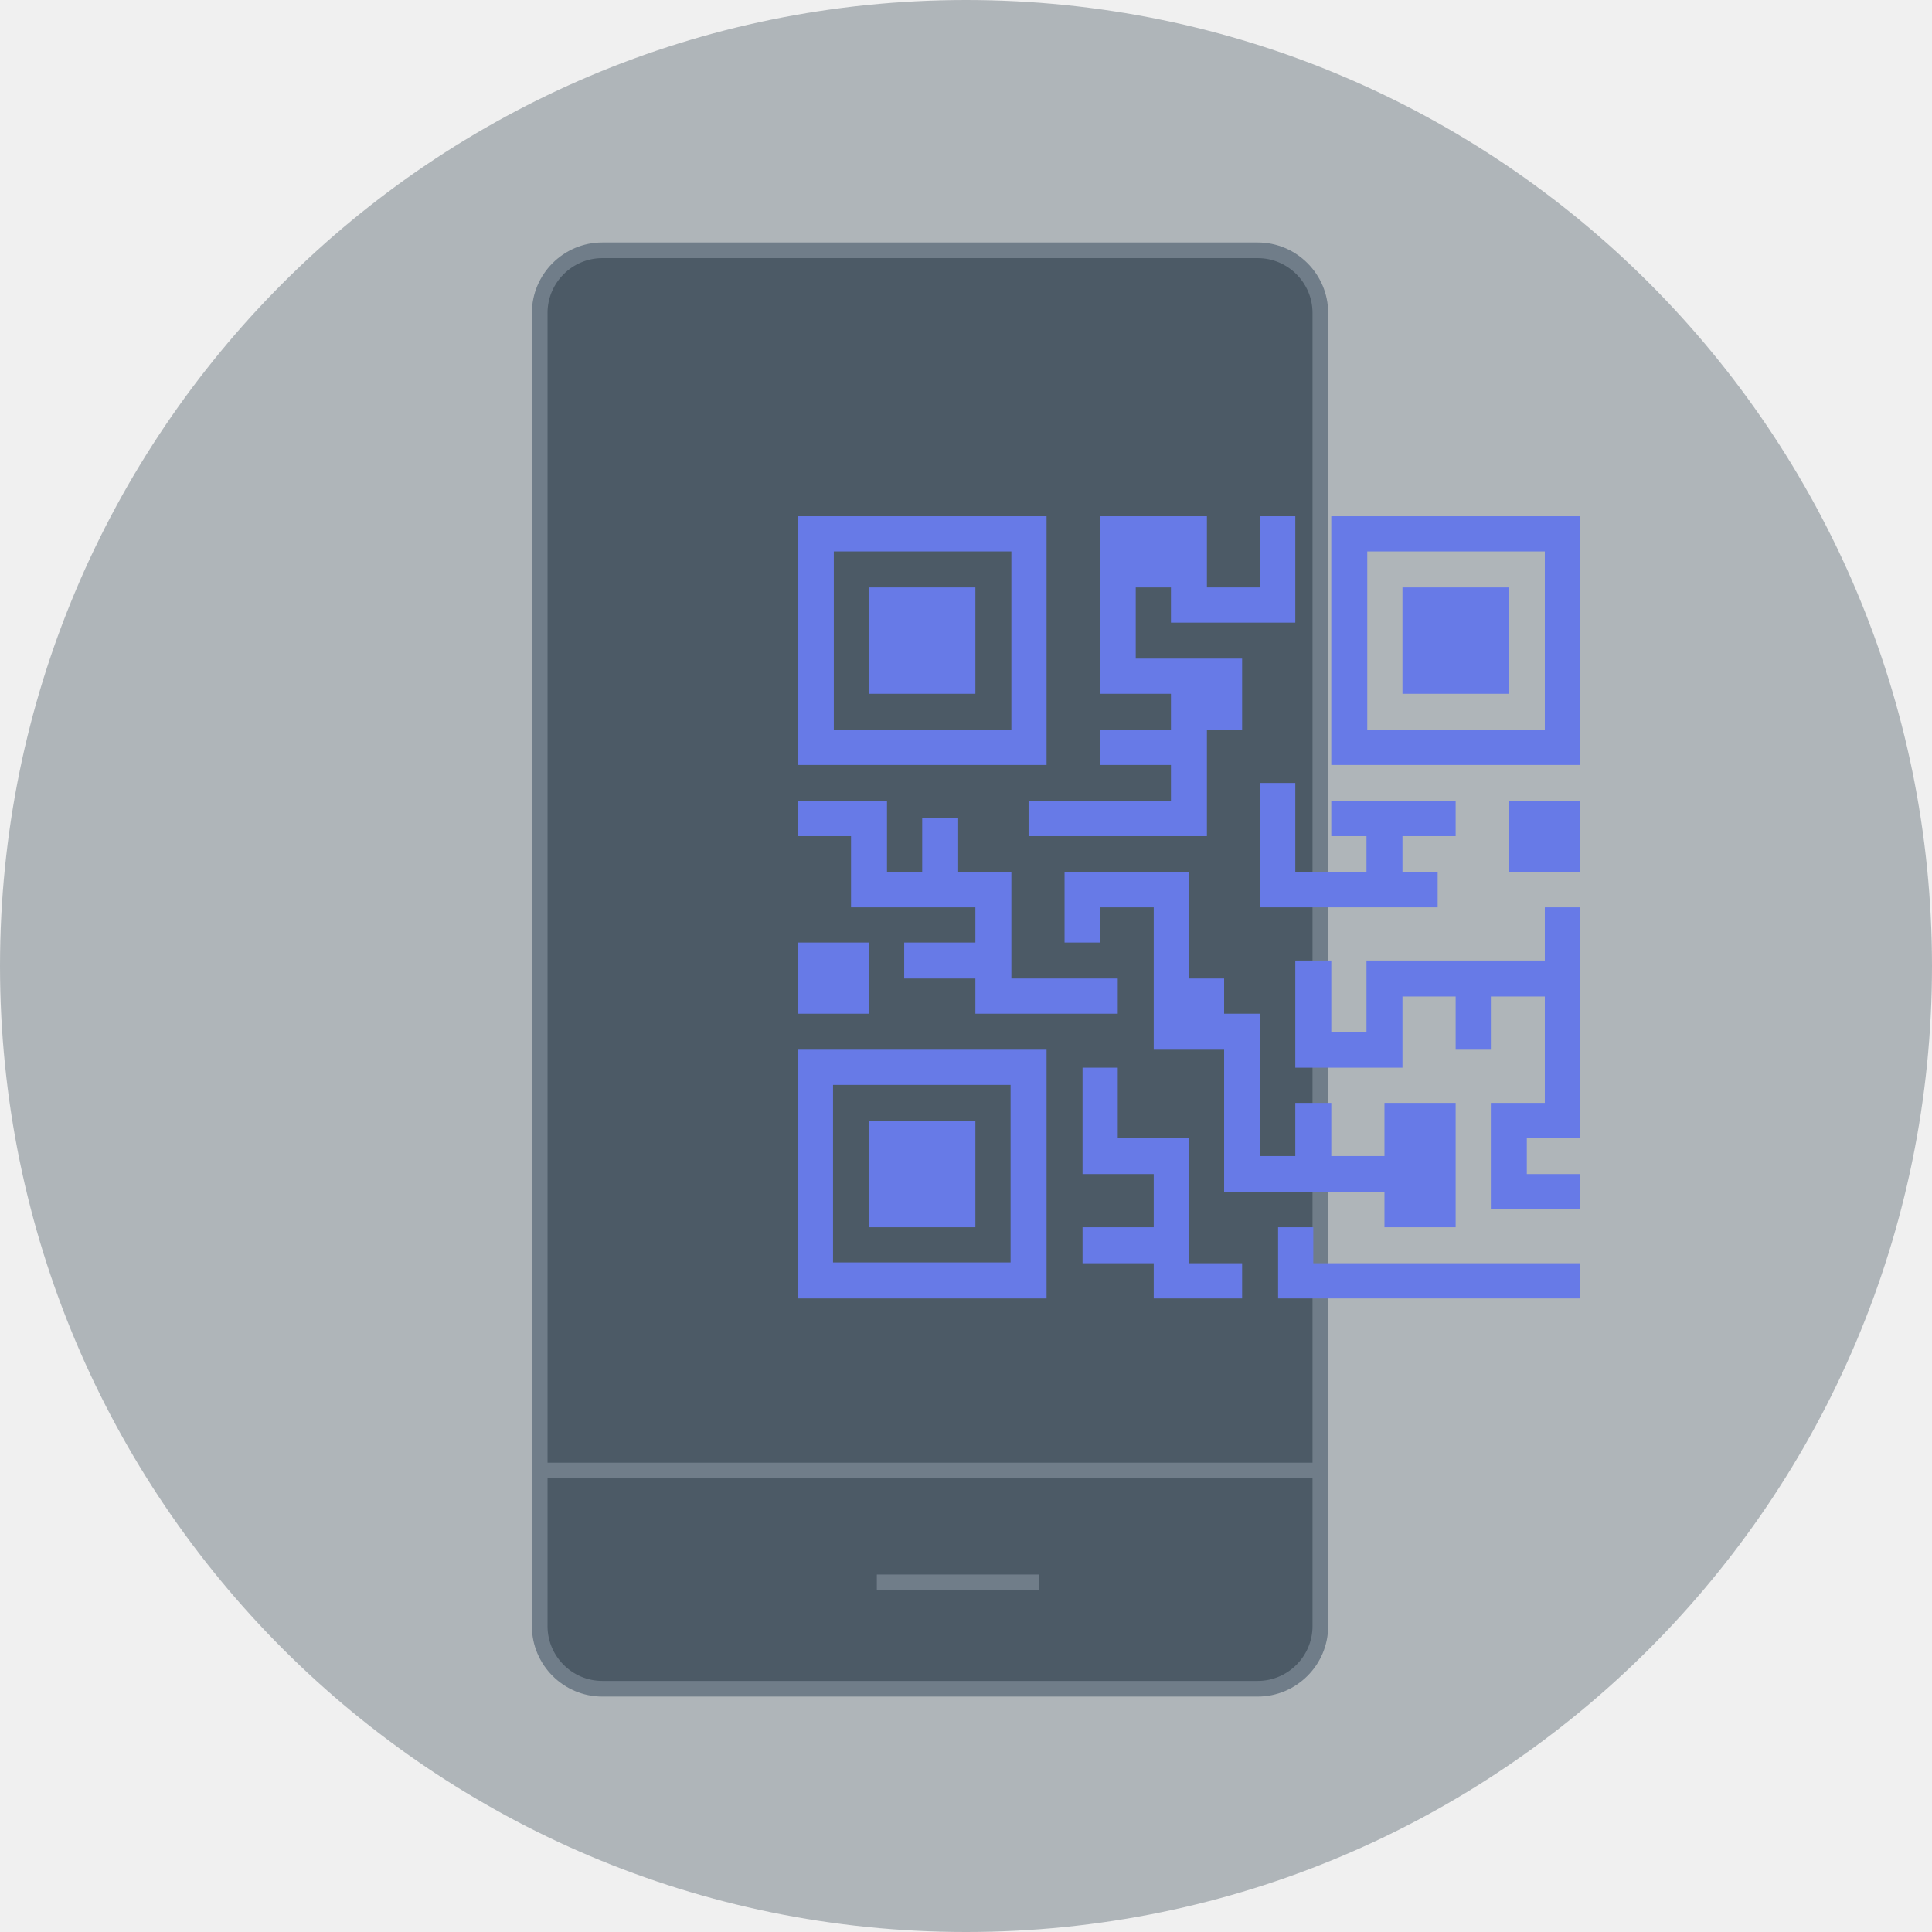
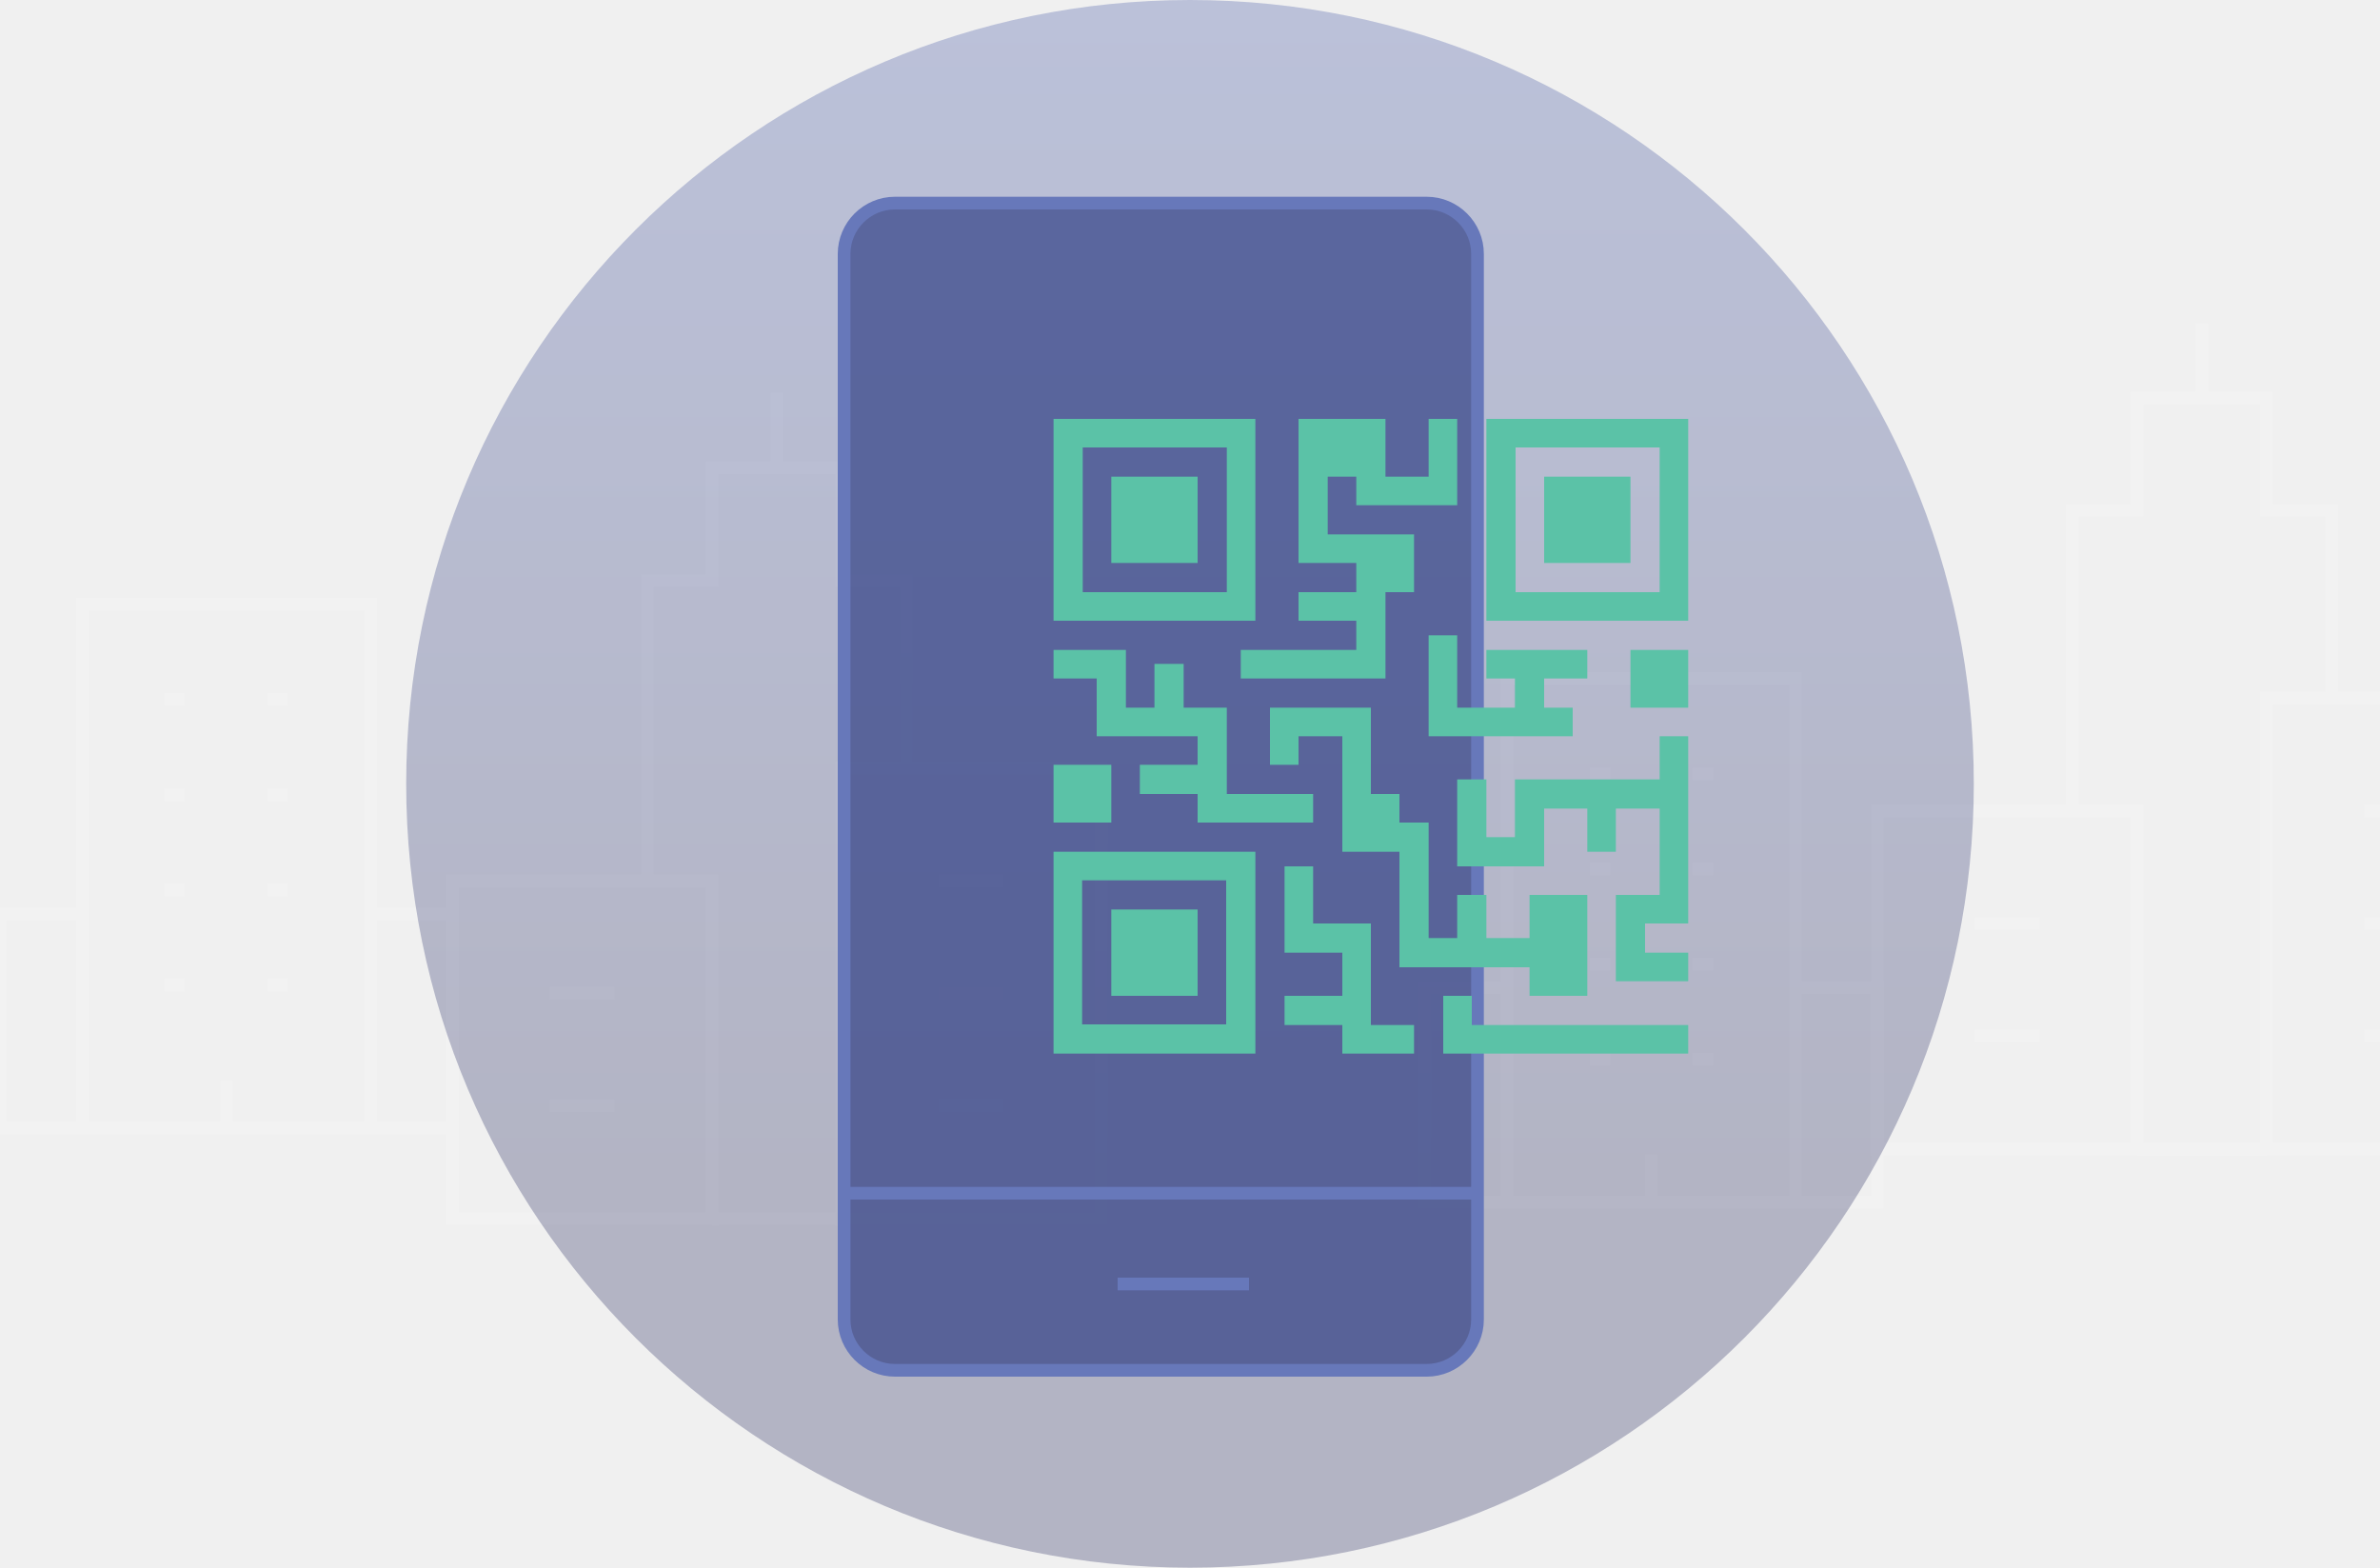
- <svg xmlns="http://www.w3.org/2000/svg" width="247px" height="247px" viewBox="0 0 247 247" version="1.1">
-   <defs>
-     <linearGradient x1="50.003%" y1="-0.003%" x2="50.003%" y2="75.267%" id="linearGradient-1">
-       <stop stop-color="#192C3A" offset="0%" />
-       <stop stop-color="#192C3A" offset="100%" />
-     </linearGradient>
-   </defs>
-   <g id="Page-1" stroke="none" stroke-width="1" fill="none" fill-rule="evenodd">
-     <g id="onboarding-tour-phone">
-       <path d="M123.5,247 C191.7,247 247,191.7 247,123.5 C247,55.3 191.7,0 123.5,0 C55.3,0 0,55.3 0,123.5 C0,191.7 55.3,247 123.5,247 Z" id="Shape" fill="url(#linearGradient-1)" fill-rule="nonzero" opacity="0.3" />
-       <g id="Group" transform="translate(69, 32)" stroke="#707D89" stroke-width="2">
-         <path d="M8,0 L91.8,0 C96.2,0 99.8,3.6 99.8,8 L99.8,175.9 C99.8,180.3 96.2,183.9 91.8,183.9 L8,183.9 C3.6,183.9 0,180.3 0,175.9 L0,8 C0,3.6 3.6,0 8,0 Z" id="Shape" fill-opacity="0.655" fill="#192C3A" fill-rule="nonzero" />
-         <path d="M0.5,156 L99.3,156" id="Shape" stroke-linecap="square" />
-         <path d="M44.1,170.3 L62.8,170.3" id="Shape" stroke-linecap="square" />
-       </g>
-       <g id="Group" transform="translate(102, 66)" fill-rule="nonzero" fill="#677AE7">
-         <path d="M31.8,0 L0,0 L0,31.8 L31.8,31.8 L31.8,0 L31.8,0 Z M27.3,27.3 L4.6,27.3 L4.6,4.5 L27.3,4.5 L27.3,27.3 L27.3,27.3 Z" id="Shape" />
-         <polygon id="Shape" points="65.9 90.9 61.4 90.9 61.4 100 100 100 100 95.5 65.9 95.5" />
-         <rect id="Rectangle-path" x="9.1" y="9.1" width="13.6" height="13.6" />
-         <path d="M0,100 L31.8,100 L31.8,68.2 L0,68.2 L0,100 L0,100 Z M4.5,72.7 L27.2,72.7 L27.2,95.4 L4.5,95.4 L4.5,72.7 L4.5,72.7 Z" id="Shape" />
-         <rect id="Rectangle-path" x="9.1" y="77.3" width="13.6" height="13.6" />
-         <path d="M68.2,0 L68.2,31.8 L100,31.8 L100,0 L68.2,0 L68.2,0 Z M95.5,27.3 L72.8,27.3 L72.8,4.5 L95.5,4.5 L95.5,27.3 L95.5,27.3 Z" id="Shape" />
-         <rect id="Rectangle-path" x="77.3" y="9.1" width="13.6" height="13.6" />
-         <rect id="Rectangle-path" x="90.9" y="36.4" width="9.1" height="9.1" />
-         <rect id="Rectangle-path" x="0" y="54.5" width="9.1" height="9.1" />
-         <polygon id="Shape" points="47.7 36.4 29.5 36.4 29.5 40.9 52.3 40.9 52.3 31.8 52.3 27.3 56.8 27.3 56.8 18.2 52.3 18.2 47.7 18.2 43.2 18.2 43.2 9.1 47.7 9.1 47.7 13.6 63.6 13.6 63.6 0 59.1 0 59.1 9.1 52.3 9.1 52.3 0 50 0 40.9 0 38.6 0 38.6 22.7 47.7 22.7 47.7 27.3 38.6 27.3 38.6 31.8 47.7 31.8" />
-         <polygon id="Shape" points="6.8 50 15.9 50 20.5 50 22.7 50 22.7 54.5 13.6 54.5 13.6 59.1 22.7 59.1 22.7 63.6 40.9 63.6 40.9 59.1 27.3 59.1 27.3 54.5 27.3 45.5 20.5 45.5 20.5 38.6 15.9 38.6 15.9 45.5 11.4 45.5 11.4 36.4 0 36.4 0 40.9 6.8 40.9" />
-         <polygon id="Shape" points="50 90.9 50 79.5 40.9 79.5 40.9 70.5 36.4 70.5 36.4 84.1 45.5 84.1 45.5 90.9 36.4 90.9 36.4 95.5 45.5 95.5 45.5 100 56.8 100 56.8 95.5 50 95.5" />
-         <polygon id="Shape" points="72.7 45.5 63.6 45.5 63.6 34.1 59.1 34.1 59.1 50 81.8 50 81.8 45.5 77.3 45.5 77.3 40.9 84.1 40.9 84.1 36.4 77.3 36.4 72.7 36.4 68.2 36.4 68.2 40.9 72.7 40.9" />
-         <polygon id="Shape" points="68.2 86.4 75 86.4 75 90.9 84.1 90.9 84.1 86.4 84.1 81.8 84.1 75 75 75 75 81.8 68.2 81.8 68.2 75 63.6 75 63.6 81.8 59.1 81.8 59.1 63.6 54.5 63.6 54.5 59.1 50 59.1 50 45.5 34.1 45.5 34.1 54.5 38.6 54.5 38.6 50 45.5 50 45.5 59.1 45.5 68.2 54.5 68.2 54.5 81.8 54.5 86.4 59.1 86.4 63.6 86.4" />
-         <polygon id="Shape" points="95.5 56.8 88.6 56.8 84.1 56.8 72.7 56.8 72.7 65.9 68.2 65.9 68.2 56.8 63.6 56.8 63.6 70.5 77.3 70.5 77.3 61.4 84.1 61.4 84.1 68.2 88.6 68.2 88.6 61.4 95.5 61.4 95.5 75 88.6 75 88.6 88.6 100 88.6 100 84.1 93.2 84.1 93.2 79.5 100 79.5 100 61.4 100 56.8 100 50 95.5 50" />
-       </g>
+ <svg xmlns="http://www.w3.org/2000/svg" version="1.1" id="Layer_1" x="0px" y="0px" viewBox="0 0 375 247" style="enable-background:new 0 0 375 247;" xml:space="preserve">
+   <style type="text/css">
+ 	.st0{opacity:0.15;}
+ 	.st1{fill:none;stroke:#FFFFFF;stroke-width:2;}
+ 	.st2{opacity:0.3;fill:url(#SVGID_1_);enable-background:new    ;}
+ 	.st3{fill:#293881;fill-opacity:0.655;stroke:#6778BA;stroke-width:2;}
+ 	.st4{fill:none;stroke:#6778BA;stroke-width:2;stroke-linecap:square;}
+ 	.st5{fill:#5BC2A7;}
+ </style>
+   <g transform="translate(0, 54)" class="st0">
+     <g>
+       <polyline id="Shape" class="st1" points="13,123.7 0,123.7 0,90 13,90   " />
+       <polyline id="Shape_1_" class="st1" points="58.3,123.7 71.3,123.7 71.3,90 58.3,90   " />
+       <rect id="Rectangle-path" x="13" y="41.2" class="st1" width="45.4" height="82.5" />
+       <path id="Shape_2_" class="st1" d="M25.9,56.2h3.2" />
+       <path id="Shape_3_" class="st1" d="M42.1,56.2h3.2" />
+       <path id="Shape_4_" class="st1" d="M25.9,71.2h3.2" />
+       <path id="Shape_5_" class="st1" d="M42.1,71.2h3.2" />
+       <path id="Shape_6_" class="st1" d="M25.9,86.2h3.2" />
+       <path id="Shape_7_" class="st1" d="M42.1,86.2h3.2" />
+       <path id="Shape_8_" class="st1" d="M25.9,101.2h3.2" />
+       <path id="Shape_9_" class="st1" d="M42.1,101.2h3.2" />
+       <path id="Shape_10_" class="st1" d="M35.7,123.7v-7.5" />
+     </g>
+     <g>
+       <polyline id="Shape_11_" class="st1" points="142.8,67 142.8,37.5 132.6,37.5 132.6,19.7 112.2,19.7 112.2,37.5 102,37.5     102,84.8   " />
+       <path id="Shape_12_" class="st1" d="M112.2,138h20.4" />
+       <path id="Shape_13_" class="st1" d="M122.4,7.9v11.8" />
+       <rect id="Rectangle-path_1_" x="71.3" y="84.8" class="st1" width="40.9" height="53.2" />
+       <rect id="Rectangle-path_2_" x="132.6" y="67" class="st1" width="40.9" height="71" />
+       <path id="Shape_14_" class="st1" d="M147.9,84.8h10.2" />
+       <path id="Shape_15_" class="st1" d="M147.9,102.5h10.2" />
+       <path id="Shape_16_" class="st1" d="M147.9,120.2h10.2" />
+       <path id="Shape_17_" class="st1" d="M86.6,102.5h10.2" />
+       <path id="Shape_18_" class="st1" d="M86.6,120.2h10.2" />
+     </g>
+     <g>
+       <polyline id="Shape_19_" class="st1" points="237.5,135.4 224.5,135.4 224.5,101.6 237.5,101.6   " />
+       <polyline id="Shape_20_" class="st1" points="282.9,135.4 295.8,135.4 295.8,101.6 282.9,101.6   " />
+       <rect id="Rectangle-path_3_" x="237.5" y="52.9" class="st1" width="45.4" height="82.5" />
+       <path id="Shape_21_" class="st1" d="M250.5,67.9h3.2" />
+       <path id="Shape_22_" class="st1" d="M266.7,67.9h3.2" />
+       <path id="Shape_23_" class="st1" d="M250.5,82.9h3.2" />
+       <path id="Shape_24_" class="st1" d="M266.7,82.9h3.2" />
+       <path id="Shape_25_" class="st1" d="M250.5,97.9h3.2" />
+       <path id="Shape_26_" class="st1" d="M266.7,97.9h3.2" />
+       <path id="Shape_27_" class="st1" d="M250.5,112.9h3.2" />
+       <path id="Shape_28_" class="st1" d="M266.7,112.9h3.2" />
+       <path id="Shape_29_" class="st1" d="M260.2,135.4v-7.5" />
+     </g>
+     <g>
+       <polyline id="Shape_30_" class="st1" points="367.4,56 367.4,26.4 357.1,26.4 357.1,8.7 336.7,8.7 336.7,26.4 326.5,26.4     326.5,73.8   " />
+       <path id="Shape_31_" class="st1" d="M336.7,127.1h20.4" />
+       <path id="Shape_32_" class="st1" d="M346.9-3.1V8.7" />
+       <rect id="Rectangle-path_4_" x="295.8" y="73.8" class="st1" width="40.9" height="53.2" />
+       <rect id="Rectangle-path_5_" x="357.1" y="56" class="st1" width="40.9" height="71" />
+       <path id="Shape_33_" class="st1" d="M372.5,73.8h10.2" />
+       <path id="Shape_34_" class="st1" d="M372.5,91.5h10.2" />
+       <path id="Shape_35_" class="st1" d="M372.5,109.2h10.2" />
+       <path id="Shape_36_" class="st1" d="M311.2,91.5h10.2" />
+       <path id="Shape_37_" class="st1" d="M311.2,109.2h10.2" />
    </g>
  </g>
+   <linearGradient id="SVGID_1_" gradientUnits="userSpaceOnUse" x1="-234.544" y1="2.202" x2="-234.544" y2="2.955" gradientTransform="matrix(247 0 0 247 58120 -544)">
+     <stop offset="0" style="stop-color:#4054A5" />
+     <stop offset="1" style="stop-color:#24285E" />
+   </linearGradient>
+   <path class="st2" d="M187.5,247c68.2,0,123.5-55.3,123.5-123.5S255.7,0,187.5,0S64,55.3,64,123.5S119.3,247,187.5,247z" />
+   <g>
+     <path class="st3" d="M141,32h83.8c4.4,0,8,3.6,8,8v167.9c0,4.4-3.6,8-8,8H141c-4.4,0-8-3.6-8-8V40C133,35.6,136.6,32,141,32z" />
+     <path class="st4" d="M133.5,188h98.8" />
+     <path class="st4" d="M177.1,202.3h18.7" />
+   </g>
+   <g>
+     <path class="st5" d="M197.8,66H166v31.8h31.8V66L197.8,66z M193.3,93.3h-22.7V70.5h22.7V93.3L193.3,93.3z" />
+     <polygon class="st5" points="231.9,156.9 227.4,156.9 227.4,166 266,166 266,161.5 231.9,161.5  " />
+     <rect x="175.1" y="75.1" class="st5" width="13.6" height="13.6" />
+     <path class="st5" d="M166,166h31.8v-31.8H166V166L166,166z M170.5,138.7h22.7v22.7h-22.7V138.7L170.5,138.7z" />
+     <rect x="175.1" y="143.3" class="st5" width="13.6" height="13.6" />
+     <path class="st5" d="M234.2,66v31.8H266V66H234.2L234.2,66z M261.5,93.3h-22.7V70.5h22.7V93.3L261.5,93.3z" />
+     <rect x="243.3" y="75.1" class="st5" width="13.6" height="13.6" />
+     <rect x="256.9" y="102.4" class="st5" width="9.1" height="9.1" />
+     <rect x="166" y="120.5" class="st5" width="9.1" height="9.1" />
+     <polygon class="st5" points="213.7,102.4 195.5,102.4 195.5,106.9 218.3,106.9 218.3,97.8 218.3,93.3 222.8,93.3 222.8,84.2    218.3,84.2 213.7,84.2 209.2,84.2 209.2,75.1 213.7,75.1 213.7,79.6 229.6,79.6 229.6,66 225.1,66 225.1,75.1 218.3,75.1 218.3,66    216,66 206.9,66 204.6,66 204.6,88.7 213.7,88.7 213.7,93.3 204.6,93.3 204.6,97.8 213.7,97.8  " />
+     <polygon class="st5" points="172.8,116 181.9,116 186.5,116 188.7,116 188.7,120.5 179.6,120.5 179.6,125.1 188.7,125.1    188.7,129.6 206.9,129.6 206.9,125.1 193.3,125.1 193.3,120.5 193.3,111.5 186.5,111.5 186.5,104.6 181.9,104.6 181.9,111.5    177.4,111.5 177.4,102.4 166,102.4 166,106.9 172.8,106.9  " />
+     <polygon class="st5" points="216,156.9 216,145.5 206.9,145.5 206.9,136.5 202.4,136.5 202.4,150.1 211.5,150.1 211.5,156.9    202.4,156.9 202.4,161.5 211.5,161.5 211.5,166 222.8,166 222.8,161.5 216,161.5  " />
+     <polygon class="st5" points="238.7,111.5 229.6,111.5 229.6,100.1 225.1,100.1 225.1,116 247.8,116 247.8,111.5 243.3,111.5    243.3,106.9 250.1,106.9 250.1,102.4 243.3,102.4 238.7,102.4 234.2,102.4 234.2,106.9 238.7,106.9  " />
+     <polygon class="st5" points="234.2,152.4 241,152.4 241,156.9 250.1,156.9 250.1,152.4 250.1,147.8 250.1,141 241,141 241,147.8    234.2,147.8 234.2,141 229.6,141 229.6,147.8 225.1,147.8 225.1,129.6 220.5,129.6 220.5,125.1 216,125.1 216,111.5 200.1,111.5    200.1,120.5 204.6,120.5 204.6,116 211.5,116 211.5,125.1 211.5,134.2 220.5,134.2 220.5,147.8 220.5,152.4 225.1,152.4    229.6,152.4  " />
+     <polygon class="st5" points="261.5,122.8 254.6,122.8 250.1,122.8 238.7,122.8 238.7,131.9 234.2,131.9 234.2,122.8 229.6,122.8    229.6,136.5 243.3,136.5 243.3,127.4 250.1,127.4 250.1,134.2 254.6,134.2 254.6,127.4 261.5,127.4 261.5,141 254.6,141    254.6,154.6 266,154.6 266,150.1 259.2,150.1 259.2,145.5 266,145.5 266,127.4 266,122.8 266,116 261.5,116  " />
+   </g>
</svg>
